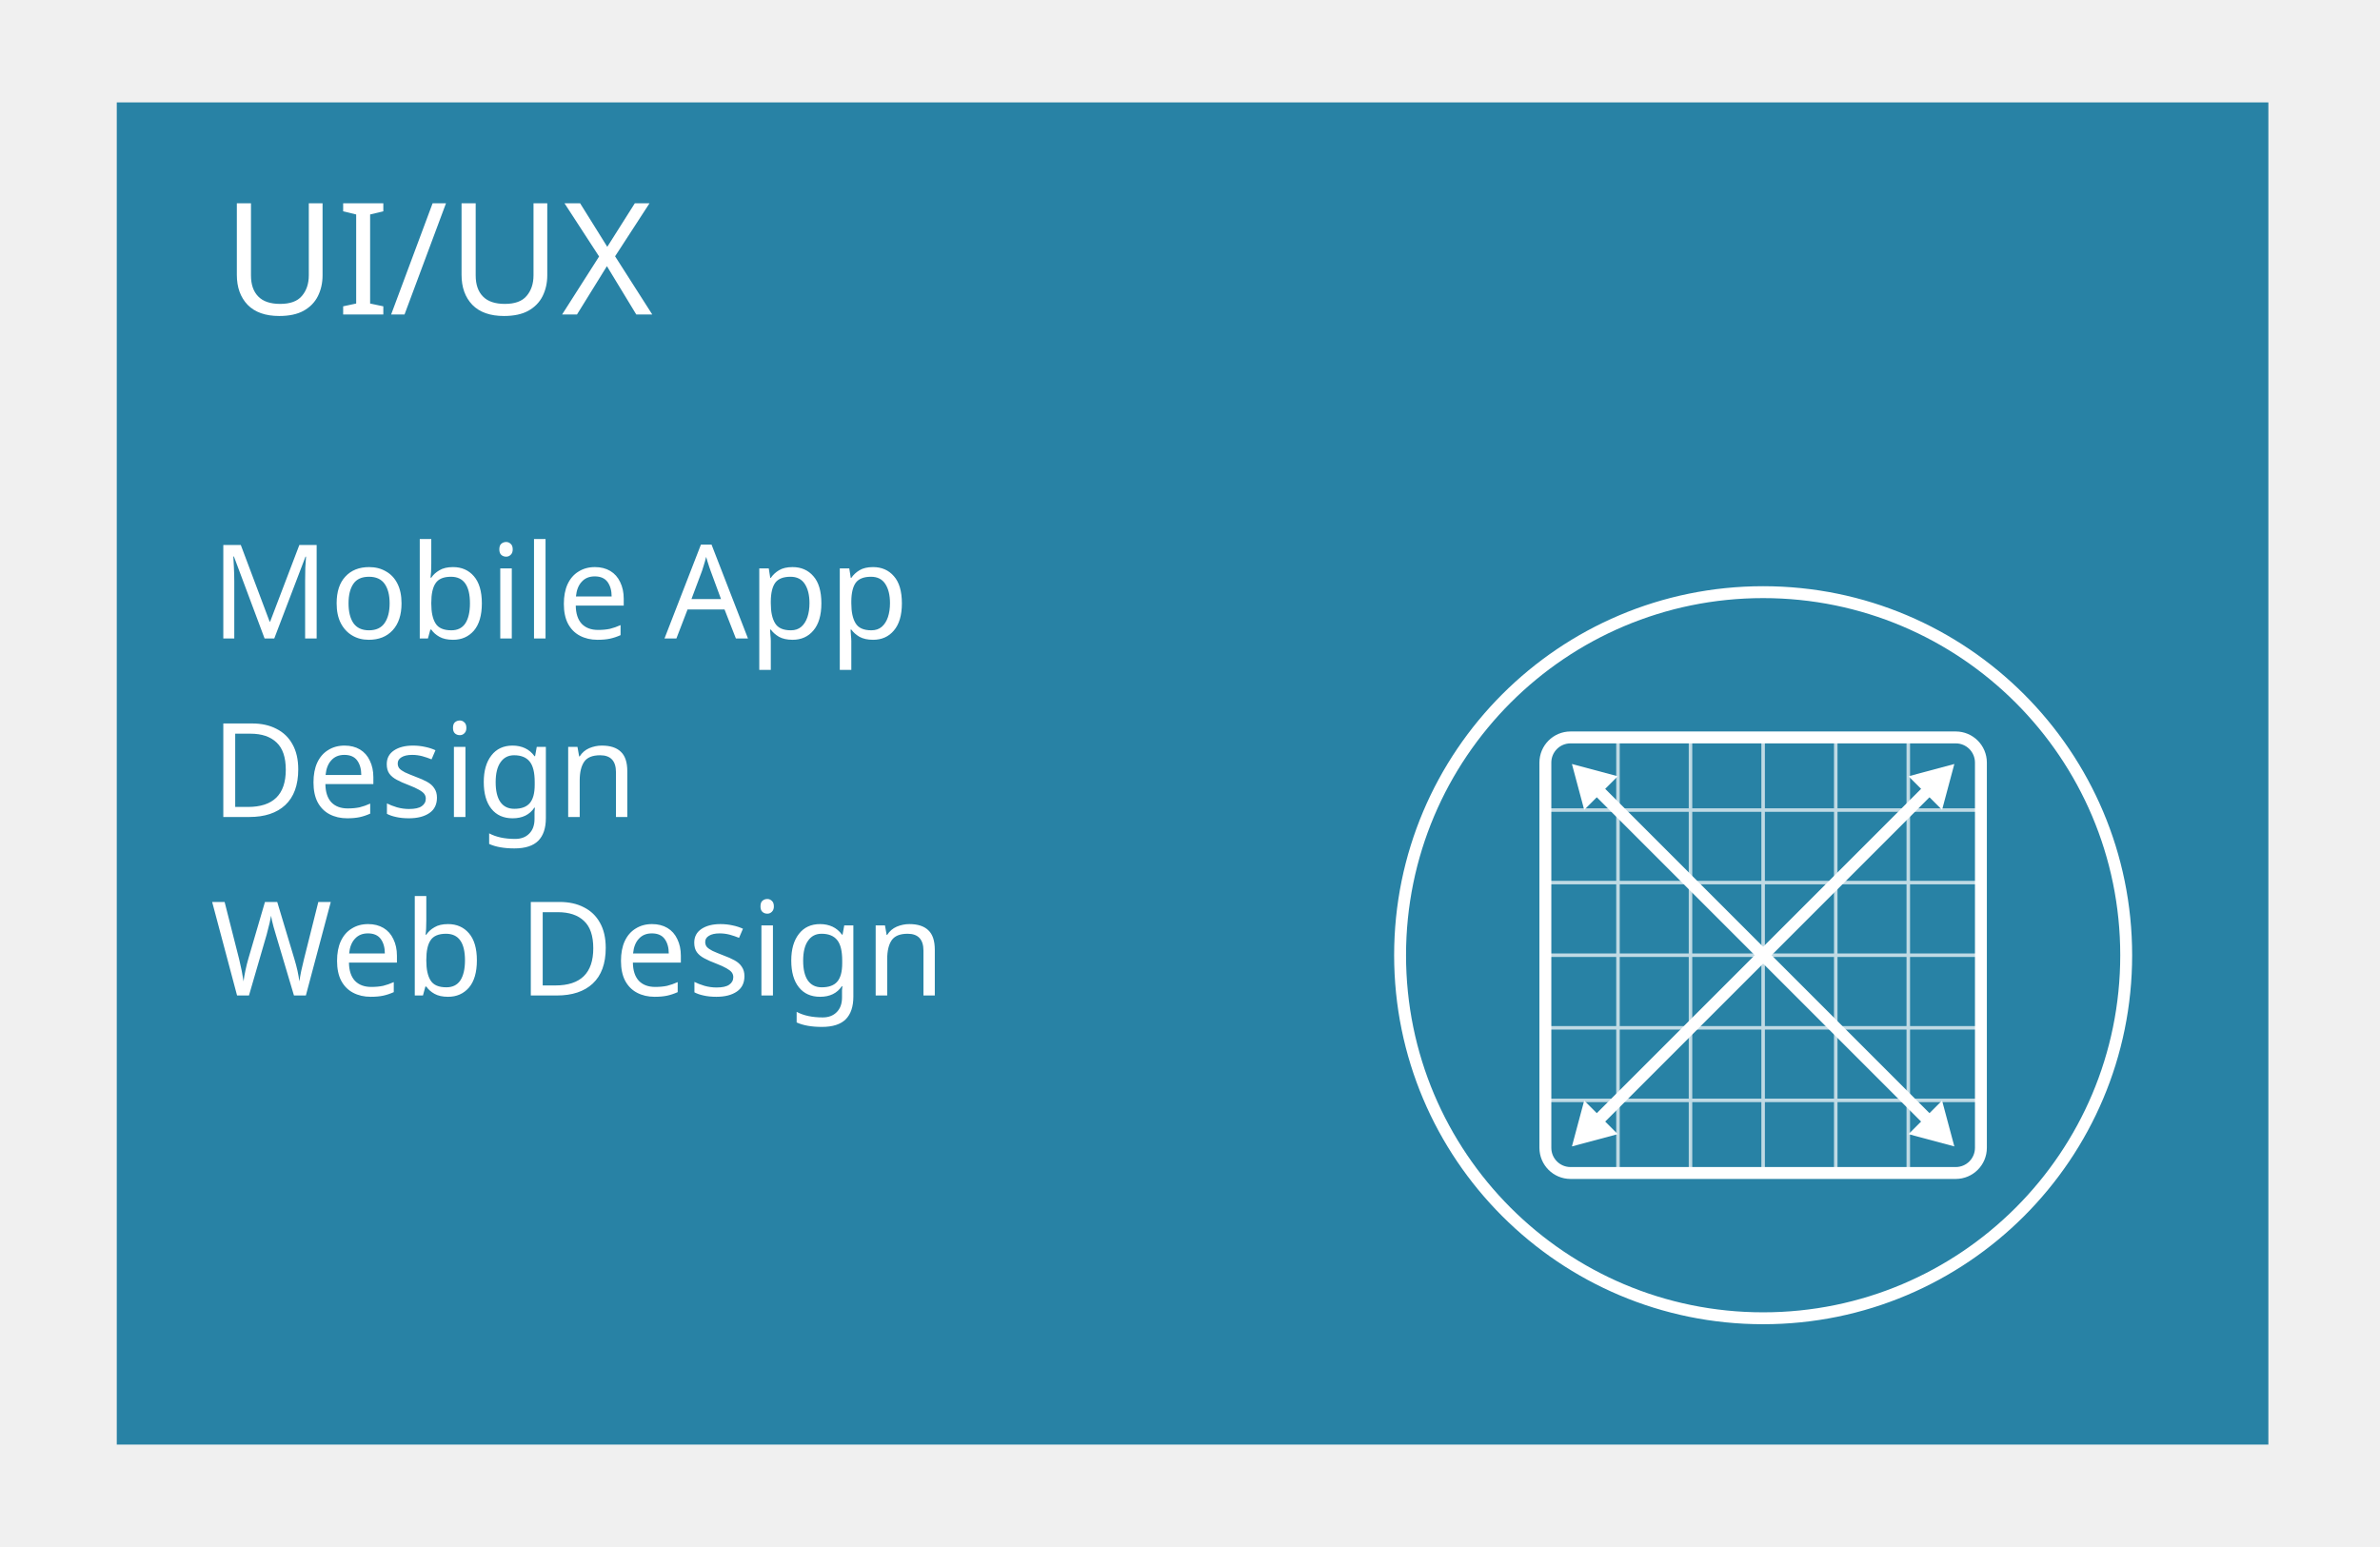
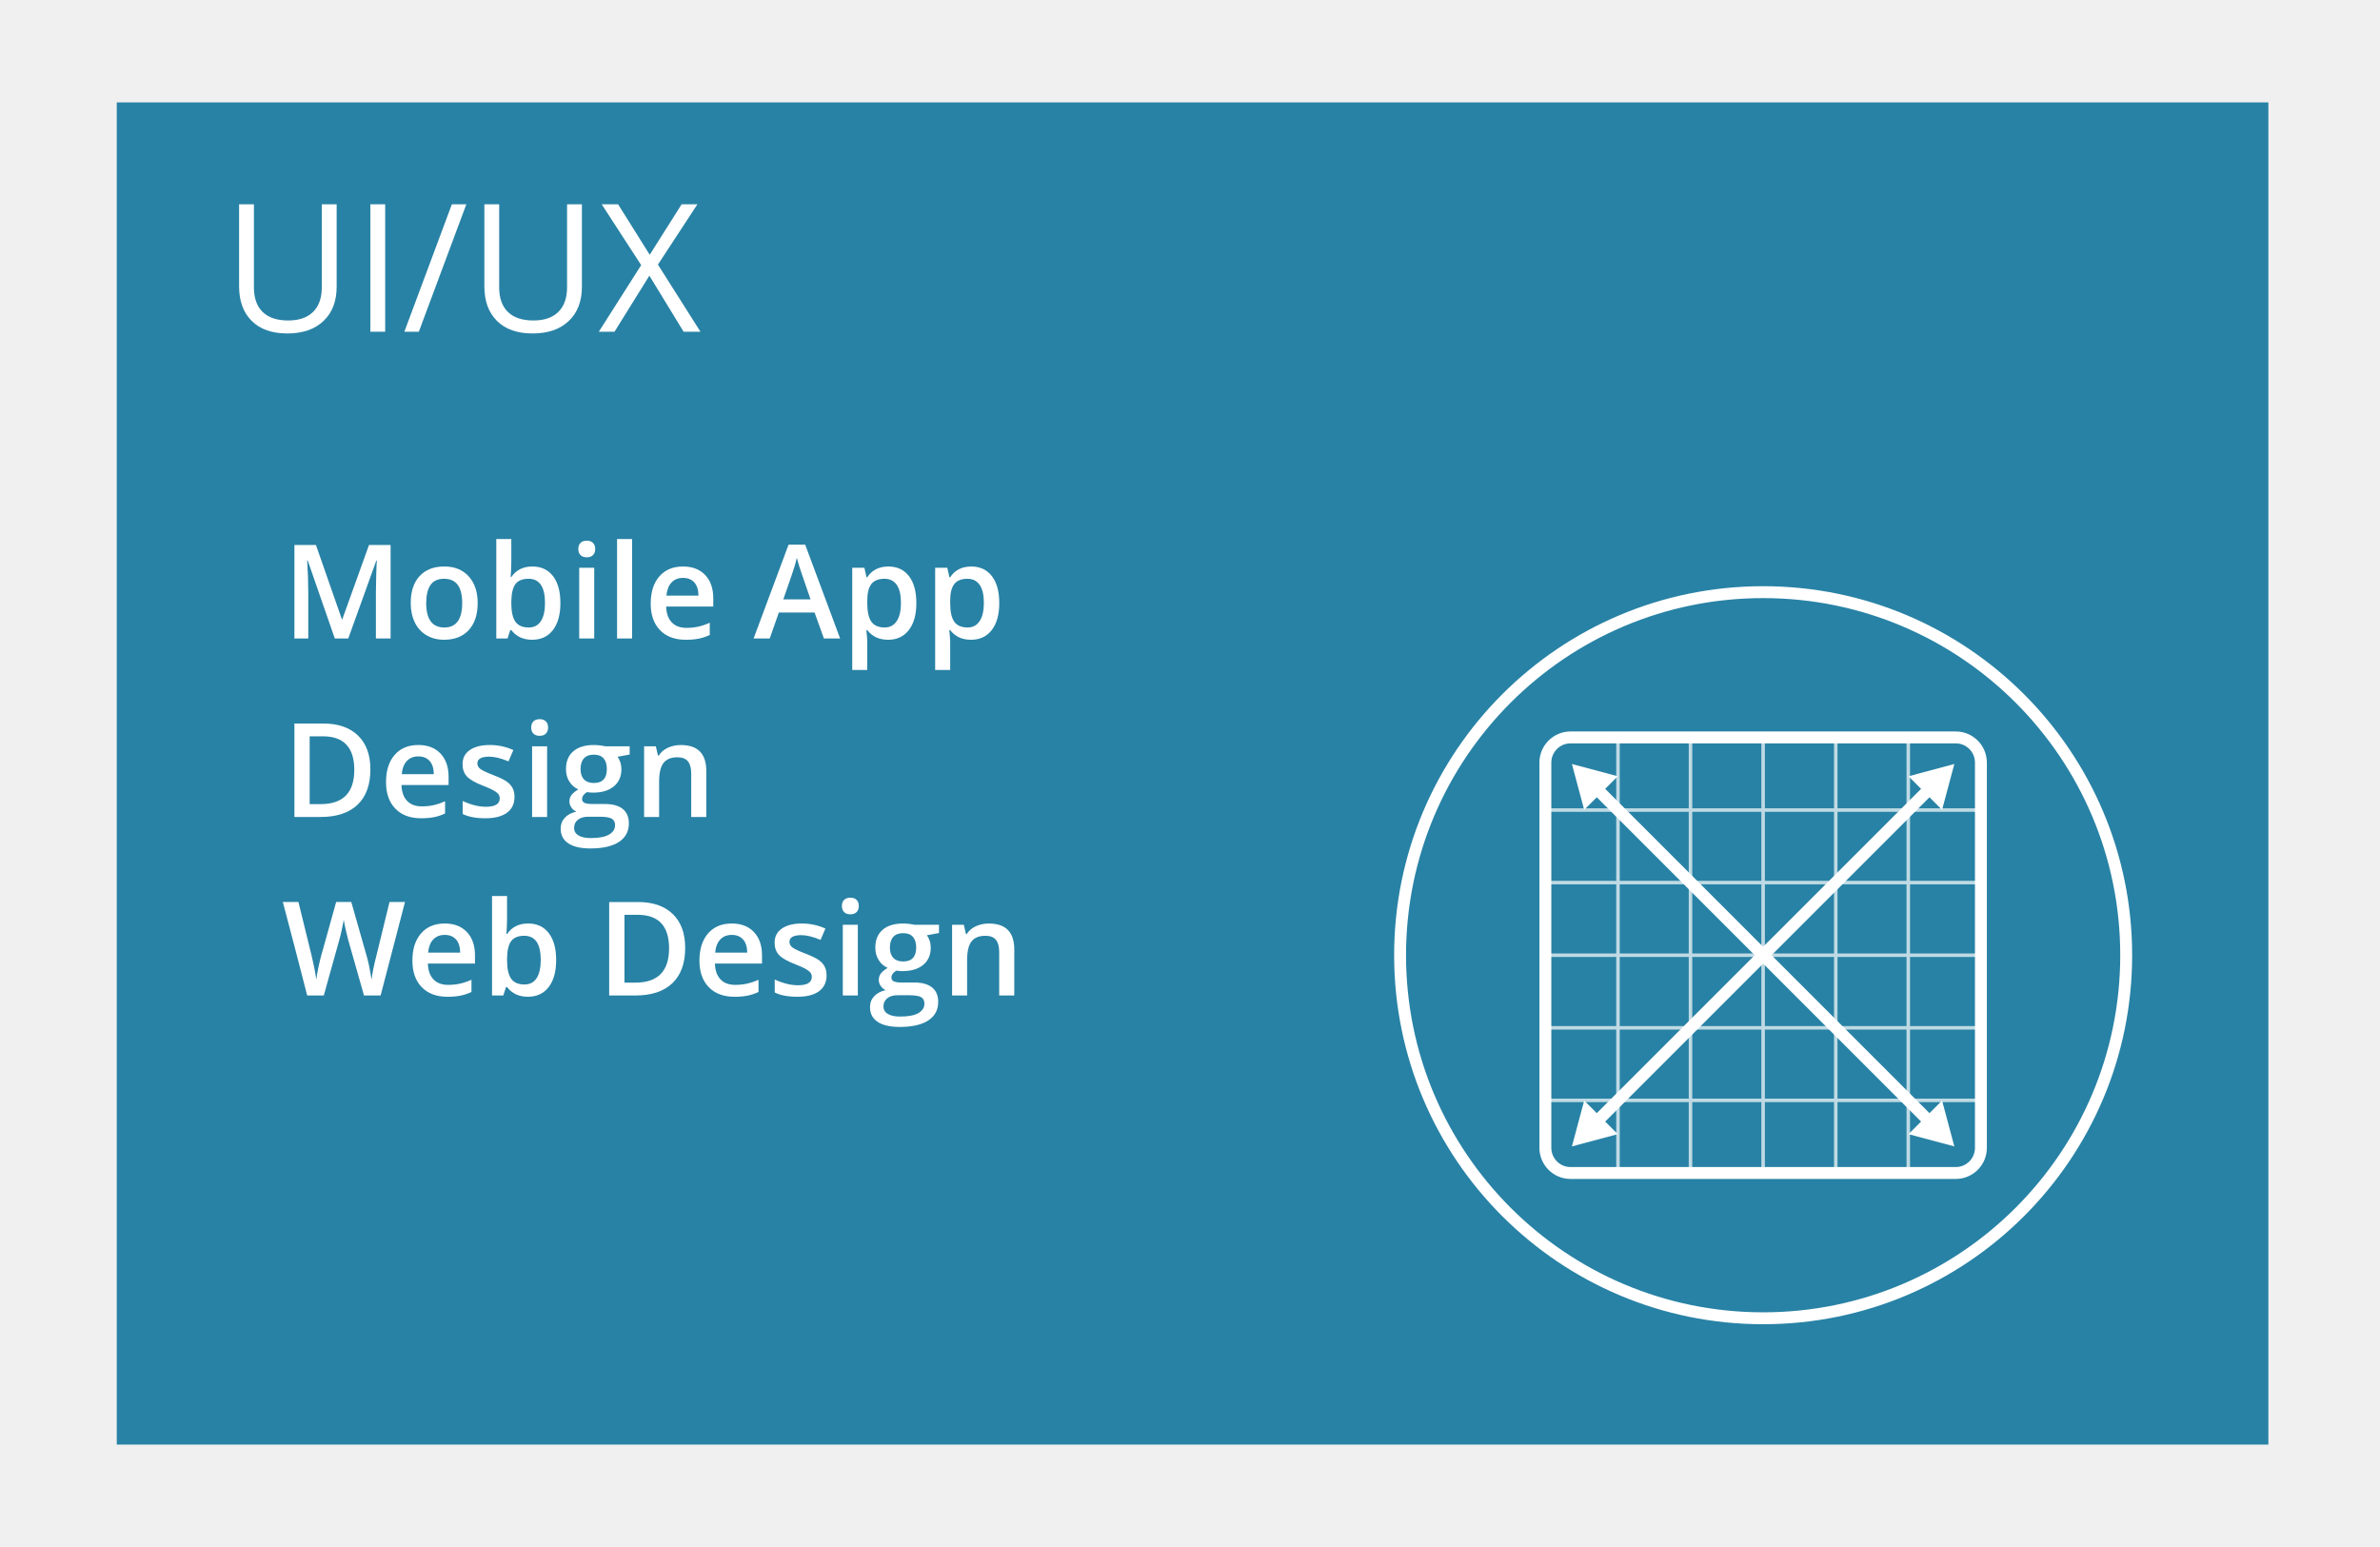
<svg xmlns="http://www.w3.org/2000/svg" xmlns:xlink="http://www.w3.org/1999/xlink" version="1.1" x="0px" y="0px" width="200px" height="130px" viewBox="0 0 200 130" enable-background="new 0 0 200 130" xml:space="preserve">
  <g id="Layer_1">
    <rect x="9.813" y="8.606" fill="#2882A5" width="180.806" height="112.787" />
    <g>
-       <rect x="18.732" y="16.474" fill="none" width="133.13" height="14.796" />
-       <text transform="matrix(1 0 0 1 18.7314 26.4287)" fill="#FFFFFF" font-family="'OpenSans-Semibold'" font-size="13.097">UI/UX</text>
+       <g>
+         <path fill="#FFFFFF" d="M28.29,17.167v6.929c0,1.221-0.369,2.181-1.106,2.879s-1.75,1.047-3.04,1.047s-2.287-0.352-2.992-1.055     c-0.706-0.703-1.059-1.67-1.059-2.9v-6.899h1.245v6.987c0,0.894,0.244,1.58,0.732,2.059s1.206,0.717,2.153,0.717     c0.903,0,1.599-0.24,2.087-0.721c0.488-0.481,0.732-1.171,0.732-2.069v-6.973H28.29z" />
+         <path fill="#FFFFFF" d="M31.124,27.875V17.167h1.245v10.708H31.124z" />
+         <path fill="#FFFFFF" d="M39.188,17.167l-3.992,10.708H33.98l3.992-10.708H39.188z" />
+         <path fill="#FFFFFF" d="M48.9,17.167v6.929c0,1.221-0.369,2.181-1.106,2.879s-1.75,1.047-3.04,1.047s-2.287-0.352-2.992-1.055     c-0.706-0.703-1.059-1.67-1.059-2.9v-6.899h1.245v6.987c0,0.894,0.244,1.58,0.732,2.059s1.206,0.717,2.153,0.717     c0.903,0,1.599-0.24,2.087-0.721c0.488-0.481,0.732-1.171,0.732-2.069v-6.973H48.9z" />
+         <path fill="#FFFFFF" d="M58.861,27.875h-1.414l-2.878-4.709l-2.93,4.709h-1.318l3.56-5.596l-3.318-5.112h1.377l2.659,4.241     l2.681-4.241h1.326l-3.318,5.068L58.861,27.875z" />
+       </g>
    </g>
    <g>
      <circle fill="none" stroke="#FFFFFF" stroke-miterlimit="10" cx="148.163" cy="80.27" r="30.509" />
      <g>
        <defs>
          <path id="XMLID_4_" d="M166.463,96.455c0,1.169-0.946,2.116-2.114,2.116h-32.372c-1.168,0-2.114-0.947-2.114-2.116V64.084      c0-1.169,0.946-2.116,2.114-2.116h32.372c1.168,0,2.114,0.947,2.114,2.116V96.455z" />
        </defs>
-         <clipPath id="XMLID_10_">
+         <clipPath id="XMLID_13_">
          <use xlink:href="#XMLID_4_" overflow="visible" />
        </clipPath>
-         <g opacity="0.7" clip-path="url(#XMLID_10_)">
+         <g opacity="0.7" clip-path="url(#XMLID_13_)">
          <rect x="129.862" y="61.971" fill="none" stroke="#FFFFFF" stroke-width="0.295" stroke-miterlimit="10" width="36.601" height="36.601" />
          <line fill="none" stroke="#FFFFFF" stroke-width="0.295" stroke-miterlimit="10" x1="129.862" y1="92.468" x2="166.463" y2="92.468" />
          <line fill="none" stroke="#FFFFFF" stroke-width="0.295" stroke-miterlimit="10" x1="129.862" y1="86.372" x2="166.463" y2="86.372" />
          <line fill="none" stroke="#FFFFFF" stroke-width="0.295" stroke-miterlimit="10" x1="129.862" y1="80.27" x2="166.463" y2="80.27" />
          <line fill="none" stroke="#FFFFFF" stroke-width="0.295" stroke-miterlimit="10" x1="129.862" y1="74.167" x2="166.463" y2="74.167" />
          <line fill="none" stroke="#FFFFFF" stroke-width="0.295" stroke-miterlimit="10" x1="129.862" y1="68.073" x2="166.463" y2="68.073" />
          <line fill="none" stroke="#FFFFFF" stroke-width="0.295" stroke-miterlimit="10" x1="160.36" y1="61.971" x2="160.36" y2="98.571" />
          <line fill="none" stroke="#FFFFFF" stroke-width="0.295" stroke-miterlimit="10" x1="154.266" y1="61.971" x2="154.266" y2="98.571" />
          <line fill="none" stroke="#FFFFFF" stroke-width="0.295" stroke-miterlimit="10" x1="148.162" y1="61.971" x2="148.162" y2="98.571" />
          <line fill="none" stroke="#FFFFFF" stroke-width="0.295" stroke-miterlimit="10" x1="142.059" y1="61.971" x2="142.059" y2="98.571" />
          <line fill="none" stroke="#FFFFFF" stroke-width="0.295" stroke-miterlimit="10" x1="135.965" y1="61.971" x2="135.965" y2="98.571" />
        </g>
        <use xlink:href="#XMLID_4_" overflow="visible" fill="none" stroke="#FFFFFF" stroke-miterlimit="10" />
      </g>
      <g>
        <g>
          <line fill="none" stroke="#FFFFFF" stroke-miterlimit="10" x1="134.124" y1="94.309" x2="162.202" y2="66.23" />
          <g>
            <polygon fill="#FFFFFF" points="135.946,95.306 132.094,96.338 133.126,92.485      " />
          </g>
          <g>
            <polygon fill="#FFFFFF" points="163.199,68.054 164.231,64.201 160.379,65.233      " />
          </g>
        </g>
      </g>
      <g>
        <g>
          <line fill="none" stroke="#FFFFFF" stroke-miterlimit="10" x1="134.124" y1="66.23" x2="162.202" y2="94.309" />
          <g>
            <polygon fill="#FFFFFF" points="133.126,68.054 132.094,64.201 135.946,65.233      " />
          </g>
          <g>
            <polygon fill="#FFFFFF" points="160.379,95.306 164.231,96.338 163.199,92.485      " />
          </g>
        </g>
      </g>
    </g>
    <g>
-       <rect x="17.703" y="45.294" fill="none" width="83.832" height="53.277" />
-       <text transform="matrix(1 0 0 1 17.7031 53.6543)">
-         <tspan x="0" y="0" fill="#FFFFFF" font-family="'OpenSans-Semibold'" font-size="11">Mobile App </tspan>
-         <tspan x="0" y="15" fill="#FFFFFF" font-family="'OpenSans-Semibold'" font-size="11">Design</tspan>
-         <tspan x="0" y="30" fill="#FFFFFF" font-family="'OpenSans-Semibold'" font-size="11">Web Design</tspan>
-       </text>
+       <g>
+         <path fill="#FFFFFF" d="M28.134,53.654l-2.277-6.559h-0.043c0.061,0.975,0.091,1.887,0.091,2.739v3.819H24.74v-7.854h1.81     l2.181,6.247h0.032l2.245-6.247h1.815v7.854h-1.235v-3.884c0-0.39,0.01-0.899,0.029-1.525c0.02-0.626,0.037-1.007,0.051-1.139     h-0.043l-2.358,6.548H28.134z" />
+         <path fill="#FFFFFF" d="M40.14,50.673c0,0.97-0.249,1.728-0.747,2.272c-0.498,0.544-1.19,0.816-2.079,0.816     c-0.555,0-1.045-0.126-1.472-0.377c-0.426-0.25-0.754-0.609-0.983-1.079s-0.344-1.013-0.344-1.633     c0-0.964,0.247-1.716,0.741-2.256s1.19-0.812,2.089-0.812c0.859,0,1.54,0.277,2.041,0.83S40.14,49.734,40.14,50.673z      M35.816,50.673c0,1.372,0.507,2.058,1.52,2.058c1.002,0,1.504-0.686,1.504-2.058c0-1.356-0.505-2.036-1.515-2.036     c-0.53,0-0.914,0.176-1.152,0.527C35.936,49.515,35.816,50.018,35.816,50.673z" />
+         <path fill="#FFFFFF" d="M44.739,47.605c0.741,0,1.319,0.27,1.732,0.807c0.414,0.537,0.621,1.291,0.621,2.261     c0,0.974-0.209,1.731-0.628,2.274s-1.001,0.814-1.746,0.814c-0.752,0-1.335-0.271-1.751-0.812h-0.086l-0.231,0.704h-0.945v-8.357     h1.262v1.986c0,0.147-0.007,0.365-0.021,0.656c-0.014,0.289-0.025,0.475-0.032,0.553h0.054     C43.368,47.901,43.958,47.605,44.739,47.605z M44.412,48.637c-0.508,0-0.875,0.15-1.099,0.449     c-0.224,0.299-0.339,0.799-0.346,1.501v0.086c0,0.724,0.115,1.247,0.344,1.571s0.604,0.486,1.123,0.486     c0.448,0,0.787-0.178,1.018-0.532c0.231-0.354,0.347-0.866,0.347-1.536C45.797,49.313,45.335,48.637,44.412,48.637z" />
+         <path fill="#FFFFFF" d="M48.597,46.14c0-0.226,0.062-0.399,0.186-0.521c0.123-0.122,0.3-0.184,0.529-0.184     c0.222,0,0.395,0.062,0.518,0.184c0.124,0.121,0.186,0.295,0.186,0.521c0,0.215-0.062,0.384-0.186,0.507     c-0.123,0.125-0.296,0.186-0.518,0.186c-0.229,0-0.406-0.061-0.529-0.186C48.659,46.523,48.597,46.354,48.597,46.14z      M49.935,53.654h-1.262v-5.941h1.262V53.654z" />
+         <path fill="#FFFFFF" d="M53.116,53.654h-1.262v-8.357h1.262V53.654z" />
+         <path fill="#FFFFFF" d="M57.629,53.762c-0.924,0-1.646-0.27-2.167-0.809c-0.521-0.539-0.781-1.281-0.781-2.227     c0-0.971,0.242-1.732,0.725-2.288s1.147-0.833,1.993-0.833c0.784,0,1.404,0.238,1.858,0.715s0.682,1.131,0.682,1.966v0.683H55.98     c0.018,0.576,0.174,1.02,0.467,1.328c0.293,0.311,0.707,0.465,1.241,0.465c0.351,0,0.678-0.033,0.98-0.1     c0.302-0.065,0.627-0.176,0.975-0.33v1.026c-0.308,0.147-0.62,0.251-0.935,0.312S58.034,53.762,57.629,53.762z M57.398,48.563     c-0.401,0-0.723,0.127-0.964,0.381c-0.242,0.254-0.386,0.625-0.433,1.111h2.696c-0.007-0.49-0.125-0.861-0.354-1.113     C58.114,48.688,57.799,48.563,57.398,48.563z" />
+         <path fill="#FFFFFF" d="M69.236,53.654l-0.784-2.182h-3.002l-0.768,2.182h-1.354l2.938-7.885h1.396l2.938,7.885H69.236z      M68.113,50.367l-0.736-2.139c-0.054-0.143-0.128-0.368-0.223-0.676c-0.095-0.309-0.161-0.534-0.196-0.678     c-0.097,0.441-0.238,0.922-0.424,1.445l-0.709,2.047H68.113z" />
+         <path fill="#FFFFFF" d="M74.63,53.762c-0.752,0-1.335-0.271-1.751-0.812h-0.075c0.05,0.501,0.075,0.806,0.075,0.913v2.434h-1.262     v-8.584h1.021c0.029,0.111,0.088,0.377,0.177,0.795h0.064c0.394-0.602,0.985-0.902,1.772-0.902c0.741,0,1.319,0.27,1.732,0.807     c0.414,0.537,0.621,1.291,0.621,2.261s-0.21,1.728-0.631,2.272C75.952,53.489,75.371,53.762,74.63,53.762z M74.324,48.637     c-0.501,0-0.867,0.147-1.099,0.441c-0.23,0.293-0.346,0.762-0.346,1.406v0.188c0,0.724,0.115,1.247,0.344,1.571     s0.604,0.486,1.123,0.486c0.437,0,0.773-0.18,1.01-0.537c0.236-0.358,0.354-0.869,0.354-1.531c0-0.666-0.117-1.17-0.352-1.512     C75.123,48.809,74.778,48.637,74.324,48.637z" />
+         <path fill="#FFFFFF" d="M81.598,53.762c-0.752,0-1.335-0.271-1.751-0.812h-0.075c0.05,0.501,0.075,0.806,0.075,0.913v2.434     h-1.262v-8.584h1.021c0.029,0.111,0.088,0.377,0.177,0.795h0.064c0.394-0.602,0.985-0.902,1.772-0.902     c0.741,0,1.319,0.27,1.732,0.807c0.414,0.537,0.621,1.291,0.621,2.261s-0.21,1.728-0.631,2.272     C82.92,53.489,82.339,53.762,81.598,53.762z M81.292,48.637c-0.501,0-0.867,0.147-1.099,0.441     c-0.23,0.293-0.346,0.762-0.346,1.406v0.188c0,0.724,0.115,1.247,0.344,1.571s0.604,0.486,1.123,0.486     c0.437,0,0.773-0.18,1.01-0.537c0.236-0.358,0.354-0.869,0.354-1.531c0-0.666-0.117-1.17-0.352-1.512     C82.091,48.809,81.747,48.637,81.292,48.637z" />
+         <path fill="#FFFFFF" d="M31.126,64.652c0,1.297-0.36,2.287-1.08,2.973s-1.756,1.029-3.11,1.029H24.74v-7.854h2.428     c1.25,0,2.222,0.337,2.917,1.01C30.779,62.484,31.126,63.432,31.126,64.652z M29.772,64.695c0-1.88-0.879-2.82-2.637-2.82h-1.112     v5.699h0.913C28.827,67.574,29.772,66.615,29.772,64.695z" />
+         <path fill="#FFFFFF" d="M35.387,68.762c-0.924,0-1.646-0.27-2.167-0.809c-0.521-0.539-0.781-1.281-0.781-2.227     c0-0.971,0.242-1.732,0.725-2.288s1.147-0.833,1.993-0.833c0.784,0,1.404,0.238,1.858,0.715s0.682,1.131,0.682,1.966v0.683     h-3.958c0.018,0.576,0.174,1.02,0.467,1.328c0.293,0.311,0.707,0.465,1.241,0.465c0.351,0,0.678-0.033,0.98-0.1     c0.302-0.065,0.627-0.176,0.975-0.33v1.026c-0.308,0.147-0.62,0.251-0.935,0.312S35.792,68.762,35.387,68.762z M35.156,63.563     c-0.401,0-0.723,0.127-0.964,0.381c-0.242,0.254-0.386,0.625-0.433,1.111h2.696c-0.007-0.49-0.125-0.861-0.354-1.113     C35.872,63.688,35.557,63.563,35.156,63.563z" />
+         <path fill="#FFFFFF" d="M43.235,66.962c0,0.58-0.211,1.024-0.634,1.335c-0.422,0.31-1.028,0.465-1.815,0.465     c-0.792,0-1.427-0.121-1.907-0.36v-1.091c0.698,0.322,1.348,0.484,1.95,0.484c0.777,0,1.166-0.234,1.166-0.704     c0-0.15-0.043-0.276-0.129-0.376s-0.228-0.204-0.424-0.312s-0.471-0.229-0.822-0.365c-0.684-0.265-1.146-0.53-1.389-0.795     c-0.241-0.265-0.362-0.608-0.362-1.031c0-0.509,0.205-0.903,0.615-1.185c0.41-0.281,0.967-0.422,1.673-0.422     c0.698,0,1.359,0.143,1.982,0.425l-0.408,0.95c-0.641-0.265-1.18-0.396-1.617-0.396c-0.666,0-0.999,0.189-0.999,0.568     c0,0.187,0.087,0.344,0.261,0.473c0.173,0.129,0.552,0.307,1.136,0.532c0.491,0.19,0.847,0.363,1.069,0.521     c0.222,0.158,0.387,0.34,0.494,0.545C43.182,66.43,43.235,66.676,43.235,66.962z" />
+         <path fill="#FFFFFF" d="M44.639,61.14c0-0.226,0.062-0.399,0.186-0.521c0.123-0.122,0.3-0.184,0.529-0.184     c0.222,0,0.395,0.062,0.518,0.184c0.124,0.121,0.186,0.295,0.186,0.521c0,0.215-0.062,0.384-0.186,0.507     c-0.123,0.125-0.296,0.186-0.518,0.186c-0.229,0-0.406-0.061-0.529-0.186C44.7,61.523,44.639,61.354,44.639,61.14z      M45.976,68.654h-1.262v-5.941h1.262V68.654z" />
+         <path fill="#FFFFFF" d="M52.912,62.713v0.693l-1.015,0.188c0.093,0.126,0.17,0.279,0.231,0.463     c0.061,0.182,0.091,0.375,0.091,0.58c0,0.611-0.211,1.094-0.634,1.444s-1.004,0.526-1.746,0.526c-0.19,0-0.362-0.014-0.516-0.043     c-0.272,0.168-0.408,0.365-0.408,0.591c0,0.136,0.063,0.238,0.19,0.306c0.127,0.068,0.361,0.103,0.701,0.103h1.037     c0.655,0,1.153,0.14,1.493,0.419s0.51,0.682,0.51,1.209c0,0.673-0.277,1.191-0.833,1.557s-1.357,0.549-2.406,0.549     c-0.809,0-1.427-0.144-1.853-0.43c-0.426-0.287-0.639-0.695-0.639-1.225c0-0.365,0.116-0.673,0.346-0.922     c0.231-0.248,0.554-0.422,0.97-0.518c-0.168-0.072-0.307-0.188-0.416-0.348c-0.109-0.158-0.164-0.326-0.164-0.502     c0-0.222,0.063-0.41,0.188-0.563s0.312-0.306,0.559-0.456c-0.308-0.133-0.558-0.349-0.75-0.648     c-0.191-0.299-0.287-0.648-0.287-1.049c0-0.645,0.203-1.145,0.609-1.499c0.407-0.354,0.986-0.532,1.738-0.532     c0.168,0,0.345,0.012,0.529,0.035c0.185,0.023,0.323,0.048,0.417,0.072H52.912z M48.244,69.578c0,0.271,0.123,0.48,0.368,0.628     c0.246,0.147,0.59,0.22,1.034,0.22c0.688,0,1.2-0.098,1.536-0.295s0.505-0.459,0.505-0.784c0-0.258-0.092-0.441-0.276-0.55     c-0.185-0.109-0.527-0.164-1.029-0.164h-0.956c-0.362,0-0.649,0.084-0.862,0.254C48.351,69.058,48.244,69.287,48.244,69.578z      M48.787,64.637c0,0.372,0.096,0.658,0.287,0.859c0.192,0.2,0.467,0.301,0.825,0.301c0.73,0,1.096-0.391,1.096-1.172     c0-0.387-0.09-0.684-0.271-0.895c-0.181-0.209-0.456-0.313-0.825-0.313c-0.365,0-0.642,0.104-0.83,0.312     C48.88,63.936,48.787,64.238,48.787,64.637z" />
+         <path fill="#FFFFFF" d="M59.353,68.654h-1.268v-3.652c0-0.459-0.092-0.801-0.277-1.026c-0.184-0.226-0.477-0.339-0.878-0.339     c-0.534,0-0.924,0.158-1.171,0.473c-0.247,0.315-0.371,0.844-0.371,1.585v2.96h-1.262v-5.941h0.988l0.177,0.779h0.064     c0.179-0.283,0.433-0.502,0.763-0.655s0.695-0.231,1.096-0.231c1.425,0,2.138,0.726,2.138,2.176V68.654z" />
+         <path fill="#FFFFFF" d="M31.985,83.654h-1.396l-1.332-4.684c-0.057-0.205-0.129-0.499-0.215-0.885     c-0.086-0.385-0.138-0.652-0.156-0.803c-0.036,0.229-0.094,0.527-0.174,0.893c-0.081,0.365-0.148,0.637-0.202,0.816l-1.3,4.662     h-1.396l-1.015-3.932l-1.031-3.922h1.311l1.123,4.576c0.175,0.734,0.301,1.383,0.376,1.945c0.04-0.305,0.099-0.645,0.177-1.021     c0.079-0.375,0.15-0.68,0.215-0.912l1.278-4.588h1.273l1.311,4.609c0.125,0.426,0.258,1.063,0.397,1.912     c0.054-0.513,0.183-1.164,0.387-1.955l1.117-4.566h1.3L31.985,83.654z" />
+         <path fill="#FFFFFF" d="M37.604,83.762c-0.924,0-1.646-0.27-2.167-0.809c-0.521-0.539-0.781-1.281-0.781-2.227     c0-0.971,0.242-1.732,0.725-2.288s1.147-0.833,1.993-0.833c0.784,0,1.404,0.238,1.858,0.715s0.682,1.131,0.682,1.966v0.683     h-3.958c0.018,0.576,0.174,1.02,0.467,1.328c0.293,0.311,0.707,0.465,1.241,0.465c0.351,0,0.678-0.033,0.98-0.1     c0.302-0.065,0.627-0.176,0.975-0.33v1.026c-0.308,0.147-0.62,0.251-0.935,0.312S38.008,83.762,37.604,83.762z M37.373,78.563     c-0.401,0-0.723,0.127-0.964,0.381c-0.242,0.254-0.386,0.625-0.433,1.111h2.696c-0.007-0.49-0.125-0.861-0.354-1.113     C38.089,78.688,37.773,78.563,37.373,78.563z" />
+         <path fill="#FFFFFF" d="M44.382,77.605c0.741,0,1.319,0.27,1.732,0.807c0.414,0.537,0.621,1.291,0.621,2.261     c0,0.974-0.209,1.731-0.628,2.274s-1.001,0.814-1.746,0.814c-0.752,0-1.335-0.271-1.751-0.812h-0.086l-0.231,0.704h-0.945v-8.357     h1.262v1.986c0,0.147-0.007,0.365-0.021,0.656c-0.014,0.289-0.025,0.475-0.032,0.553h0.054     C43.01,77.901,43.601,77.605,44.382,77.605z M44.054,78.637c-0.508,0-0.875,0.15-1.099,0.449     c-0.224,0.299-0.339,0.799-0.346,1.501v0.086c0,0.724,0.115,1.247,0.344,1.571s0.604,0.486,1.123,0.486     c0.448,0,0.787-0.178,1.018-0.532c0.231-0.354,0.347-0.866,0.347-1.536C45.44,79.313,44.978,78.637,44.054,78.637z" />
+         <path fill="#FFFFFF" d="M57.579,79.652c0,1.297-0.36,2.287-1.08,2.973s-1.756,1.029-3.11,1.029h-2.197v-7.854h2.428     c1.25,0,2.222,0.337,2.917,1.01C57.231,77.484,57.579,78.432,57.579,79.652z M56.225,79.695c0-1.88-0.879-2.82-2.637-2.82h-1.112     v5.699h0.913C55.28,82.574,56.225,81.615,56.225,79.695z" />
+         <path fill="#FFFFFF" d="M61.725,83.762c-0.924,0-1.646-0.27-2.167-0.809c-0.521-0.539-0.781-1.281-0.781-2.227     c0-0.971,0.242-1.732,0.725-2.288s1.147-0.833,1.993-0.833c0.784,0,1.404,0.238,1.858,0.715s0.682,1.131,0.682,1.966v0.683     h-3.958c0.018,0.576,0.174,1.02,0.467,1.328c0.293,0.311,0.707,0.465,1.241,0.465c0.351,0,0.678-0.033,0.98-0.1     c0.302-0.065,0.627-0.176,0.975-0.33v1.026c-0.308,0.147-0.62,0.251-0.935,0.312S62.13,83.762,61.725,83.762z M61.494,78.563     c-0.401,0-0.723,0.127-0.964,0.381c-0.242,0.254-0.386,0.625-0.433,1.111h2.696c-0.007-0.49-0.125-0.861-0.354-1.113     C62.21,78.688,61.895,78.563,61.494,78.563z" />
+         <path fill="#FFFFFF" d="M69.459,81.962c0,0.58-0.211,1.024-0.634,1.335c-0.422,0.31-1.028,0.465-1.815,0.465     c-0.792,0-1.427-0.121-1.907-0.36v-1.091c0.698,0.322,1.348,0.484,1.95,0.484c0.777,0,1.166-0.234,1.166-0.704     c0-0.15-0.043-0.276-0.129-0.376s-0.228-0.204-0.424-0.312s-0.471-0.229-0.822-0.365c-0.684-0.265-1.146-0.53-1.389-0.795     c-0.241-0.265-0.362-0.608-0.362-1.031c0-0.509,0.205-0.903,0.615-1.185c0.41-0.281,0.967-0.422,1.673-0.422     c0.698,0,1.359,0.143,1.982,0.425l-0.408,0.95c-0.641-0.265-1.18-0.396-1.617-0.396c-0.666,0-0.999,0.189-0.999,0.568     c0,0.187,0.087,0.344,0.261,0.473c0.173,0.129,0.552,0.307,1.136,0.532c0.491,0.19,0.847,0.363,1.069,0.521     c0.222,0.158,0.387,0.34,0.494,0.545C69.406,81.43,69.459,81.676,69.459,81.962z" />
+         <path fill="#FFFFFF" d="M70.749,76.14c0-0.226,0.062-0.399,0.186-0.521c0.123-0.122,0.3-0.184,0.529-0.184     c0.222,0,0.395,0.062,0.518,0.184c0.124,0.121,0.186,0.295,0.186,0.521c0,0.215-0.062,0.384-0.186,0.507     c-0.123,0.125-0.296,0.186-0.518,0.186c-0.229,0-0.406-0.061-0.529-0.186C70.81,76.523,70.749,76.354,70.749,76.14z      M72.086,83.654h-1.262v-5.941h1.262V83.654z" />
+         <path fill="#FFFFFF" d="M78.907,77.713v0.693l-1.015,0.188c0.093,0.126,0.17,0.279,0.231,0.463     c0.061,0.182,0.091,0.375,0.091,0.58c0,0.611-0.211,1.094-0.634,1.444s-1.004,0.526-1.746,0.526c-0.19,0-0.362-0.014-0.516-0.043     c-0.272,0.168-0.408,0.365-0.408,0.591c0,0.136,0.063,0.238,0.19,0.306c0.127,0.068,0.361,0.103,0.701,0.103h1.037     c0.655,0,1.153,0.14,1.493,0.419s0.51,0.682,0.51,1.209c0,0.673-0.277,1.191-0.833,1.557s-1.357,0.549-2.406,0.549     c-0.809,0-1.427-0.144-1.853-0.43c-0.426-0.287-0.639-0.695-0.639-1.225c0-0.365,0.116-0.673,0.346-0.922     c0.231-0.248,0.554-0.422,0.97-0.518c-0.168-0.072-0.307-0.188-0.416-0.348c-0.109-0.158-0.164-0.326-0.164-0.502     c0-0.222,0.063-0.41,0.188-0.563s0.312-0.306,0.559-0.456c-0.308-0.133-0.558-0.349-0.75-0.648     c-0.191-0.299-0.287-0.648-0.287-1.049c0-0.645,0.203-1.145,0.609-1.499c0.407-0.354,0.986-0.532,1.738-0.532     c0.168,0,0.345,0.012,0.529,0.035c0.185,0.023,0.323,0.048,0.417,0.072H78.907z M74.24,84.578c0,0.271,0.123,0.48,0.368,0.628     c0.246,0.147,0.59,0.22,1.034,0.22c0.688,0,1.2-0.098,1.536-0.295s0.505-0.459,0.505-0.784c0-0.258-0.092-0.441-0.276-0.55     c-0.185-0.109-0.527-0.164-1.029-0.164h-0.956c-0.362,0-0.649,0.084-0.862,0.254C74.346,84.058,74.24,84.287,74.24,84.578z      M74.782,79.637c0,0.372,0.096,0.658,0.287,0.859c0.192,0.2,0.467,0.301,0.825,0.301c0.73,0,1.096-0.391,1.096-1.172     c0-0.387-0.09-0.684-0.271-0.895c-0.181-0.209-0.456-0.313-0.825-0.313c-0.365,0-0.642,0.104-0.83,0.312     C74.876,78.936,74.782,79.238,74.782,79.637z" />
+         <path fill="#FFFFFF" d="M85.234,83.654h-1.268v-3.652c0-0.459-0.092-0.801-0.277-1.026c-0.184-0.226-0.477-0.339-0.878-0.339     c-0.534,0-0.924,0.158-1.171,0.473c-0.247,0.315-0.371,0.844-0.371,1.585v2.96h-1.262v-5.941h0.988l0.177,0.779h0.064     c0.179-0.283,0.433-0.502,0.763-0.655s0.695-0.231,1.096-0.231c1.425,0,2.138,0.726,2.138,2.176V83.654z" />
+       </g>
    </g>
  </g>
  <g id="Layer_2">
</g>
</svg>
